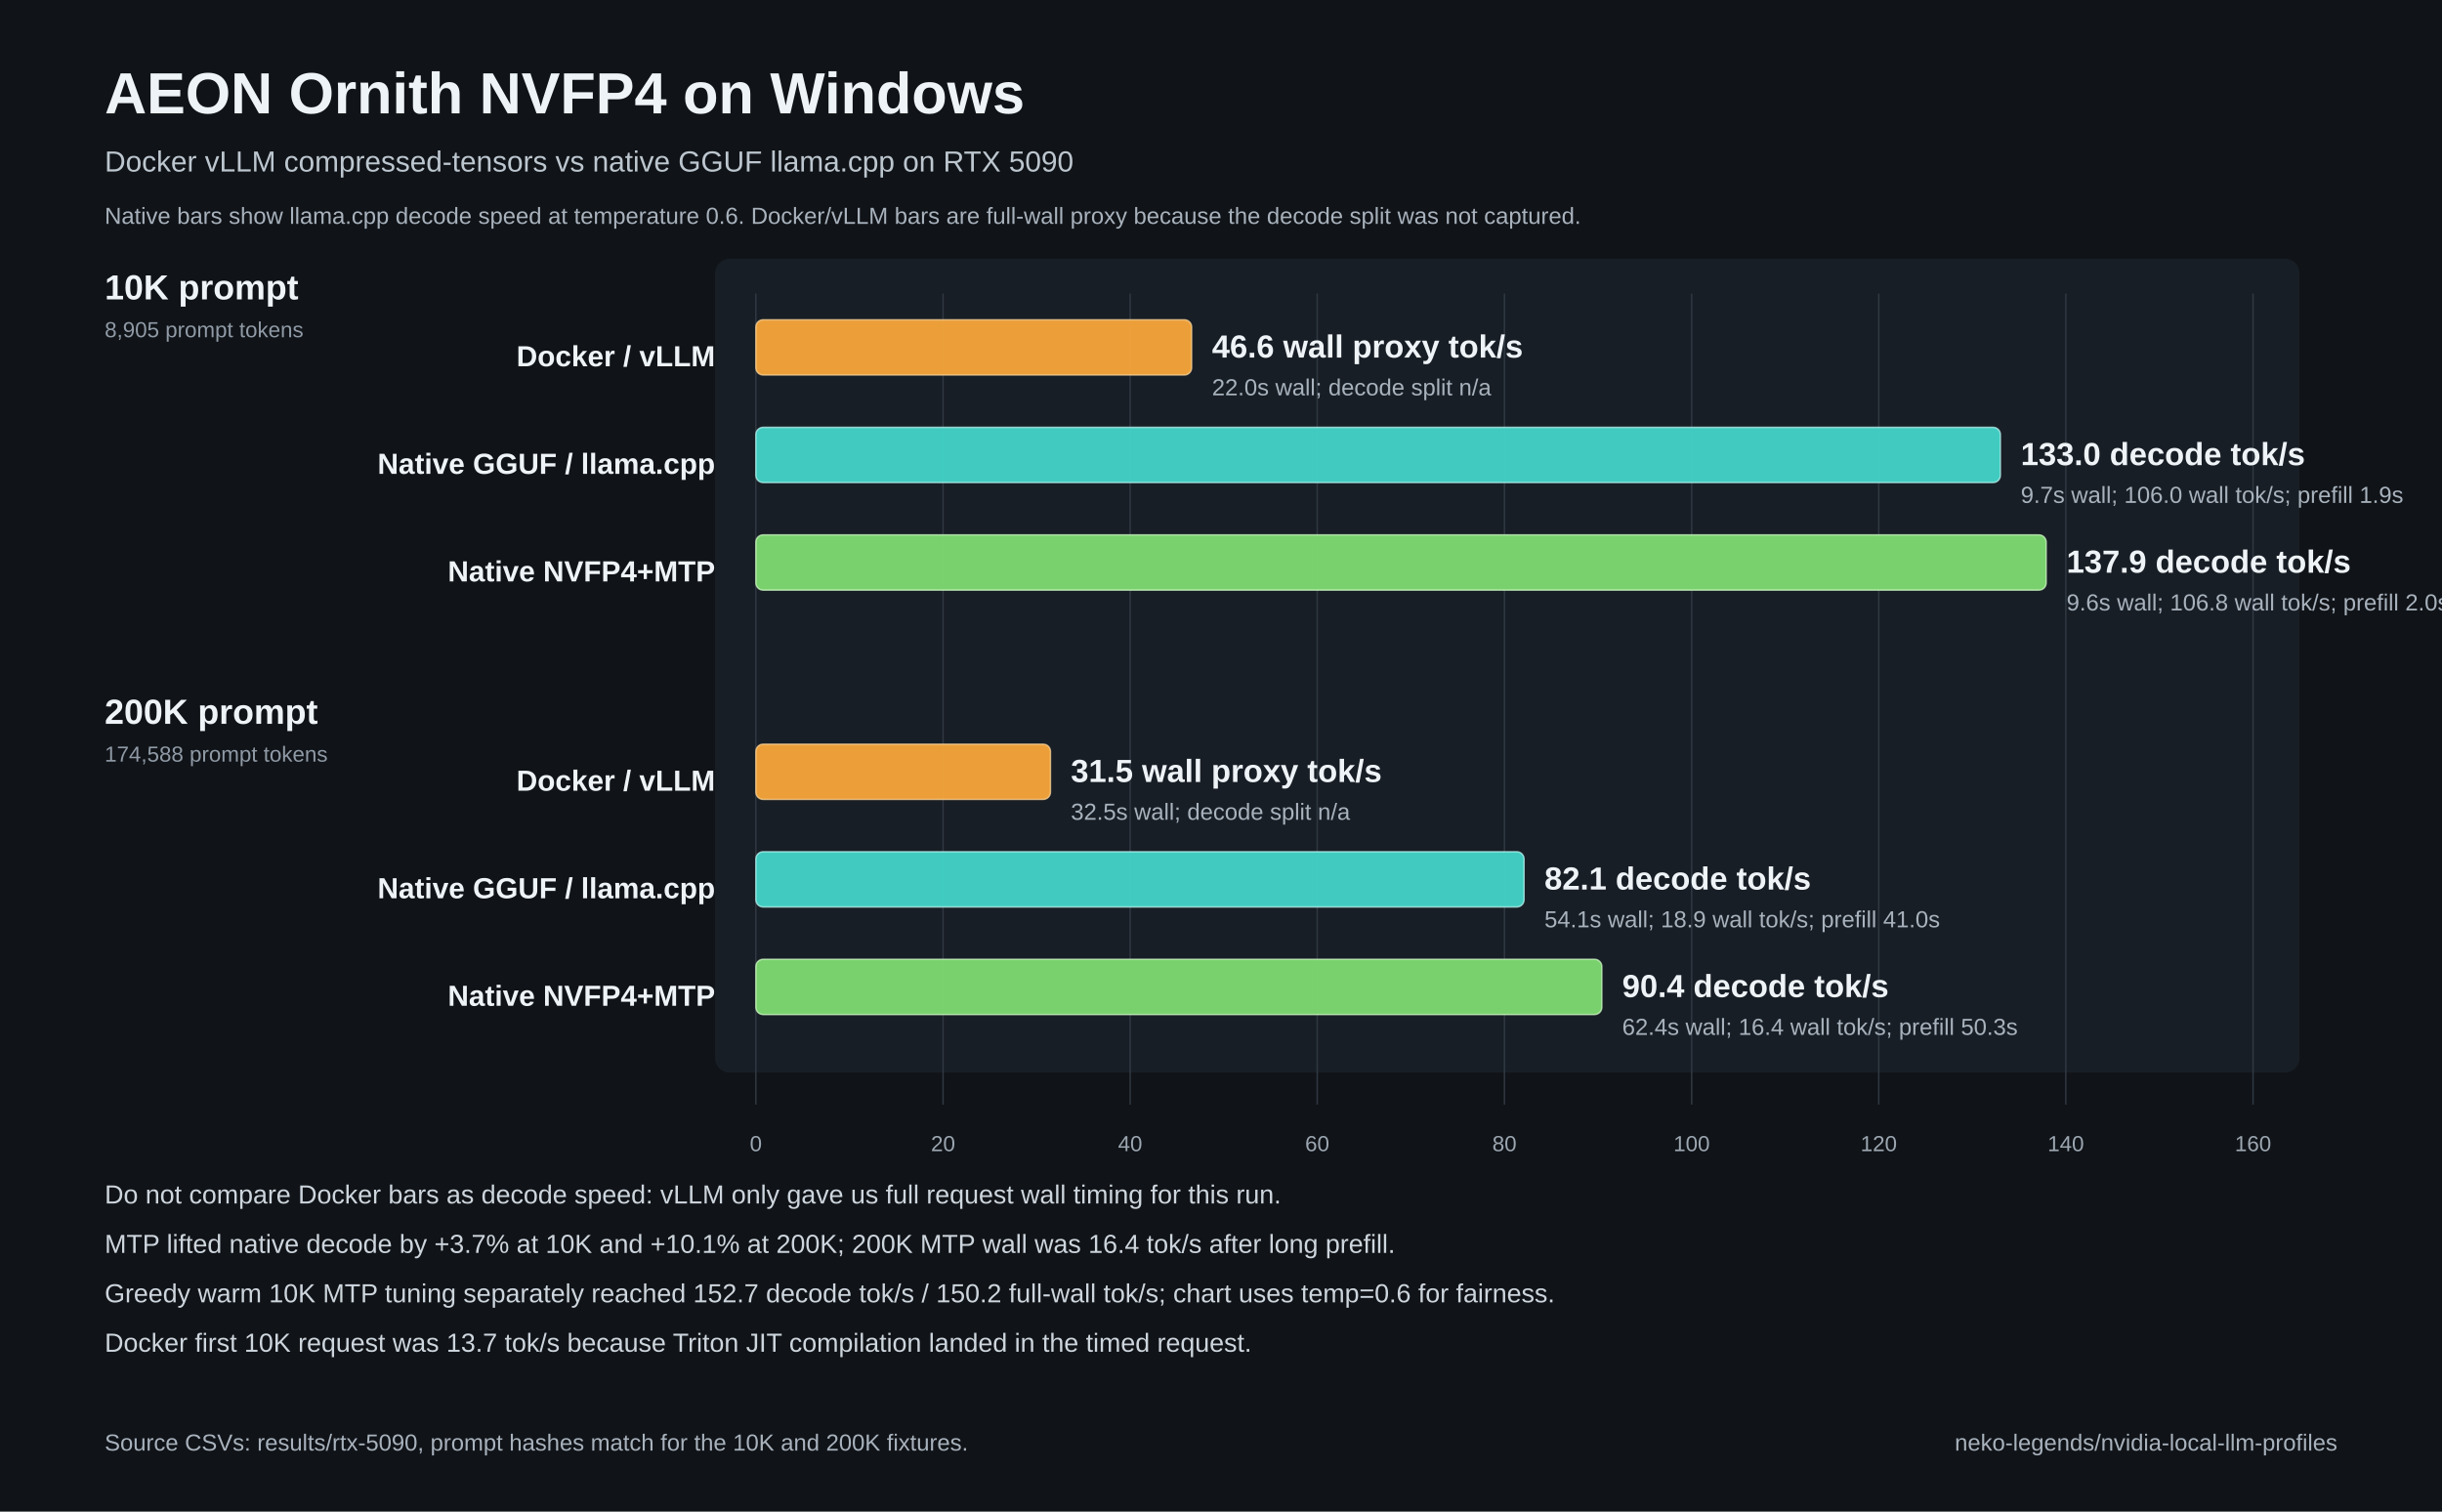
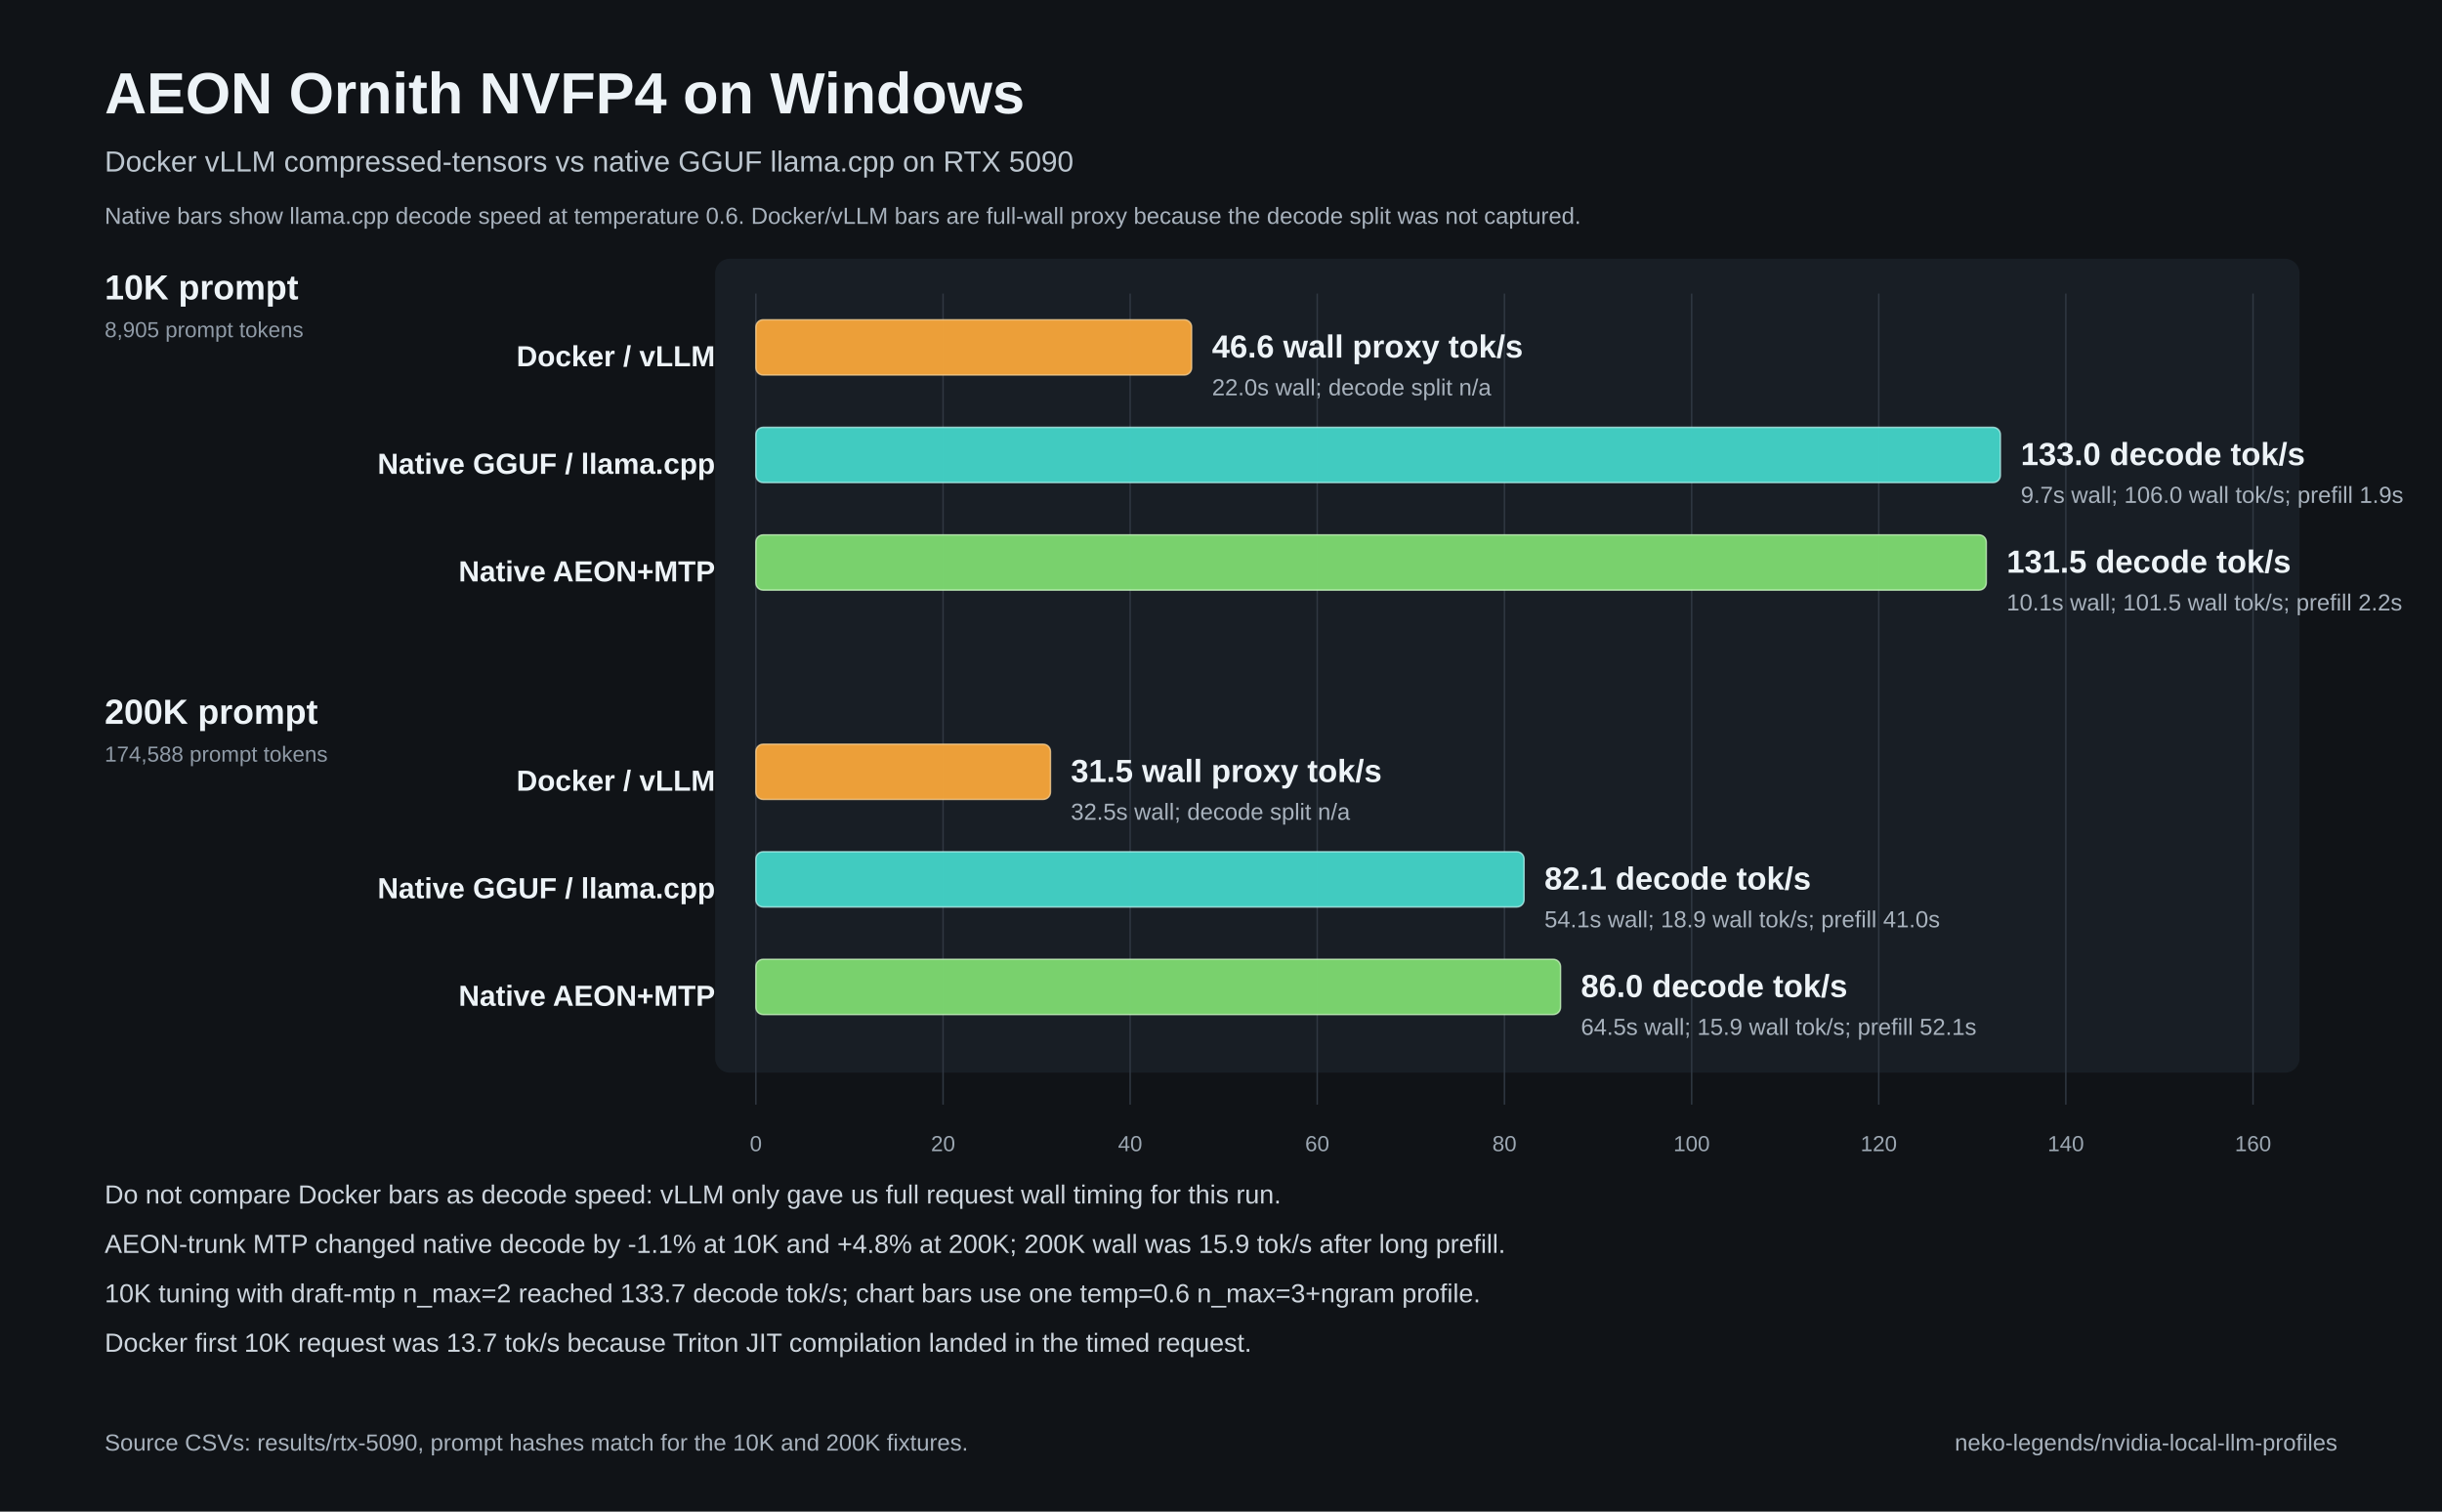
<svg xmlns="http://www.w3.org/2000/svg" width="1680" height="1040" viewBox="0 0 1680 1040">
  <style>
text{font-family:Segoe UI,Arial,sans-serif;letter-spacing:0}
.title{fill:#edf3f7;font-size:40px;font-weight:750}
.subtitle{fill:#bcc6cf;font-size:20px}
.group{fill:#edf3f7;font-size:24px;font-weight:750}
.runtime{fill:#edf3f7;font-size:20px;font-weight:700}
.detail{fill:#8f9aa6;font-size:15px}
.value{fill:#edf3f7;font-size:22px;font-weight:750}
.small{fill:#a8b2bd;font-size:16px}
.note{fill:#cdd5dd;font-size:18px}
.axis{fill:#9ca7b2;font-size:15px}
</style>
  <rect width="1680" height="1040" fill="#101317" />
  <rect x="492" y="178" width="1090" height="560" rx="10" fill="#181e25" />
  <text x="72.0" y="78.0" class="title">AEON Ornith NVFP4 on Windows</text>
  <text x="72.0" y="118.0" class="subtitle">Docker vLLM compressed-tensors vs native GGUF llama.cpp on RTX 5090</text>
  <text x="72.0" y="154.0" class="small">Native bars show llama.cpp decode speed at temperature 0.6. Docker/vLLM bars are full-wall proxy because the decode split was not captured.</text>
  <line x1="520.0" y1="202" x2="520.0" y2="760" stroke="#303842" stroke-width="1" />
  <text x="520.0" y="792.0" class="axis" text-anchor="middle">0</text>
  <line x1="648.8" y1="202" x2="648.8" y2="760" stroke="#303842" stroke-width="1" />
  <text x="648.8" y="792.0" class="axis" text-anchor="middle">20</text>
  <line x1="777.5" y1="202" x2="777.5" y2="760" stroke="#303842" stroke-width="1" />
  <text x="777.5" y="792.0" class="axis" text-anchor="middle">40</text>
  <line x1="906.2" y1="202" x2="906.2" y2="760" stroke="#303842" stroke-width="1" />
  <text x="906.2" y="792.0" class="axis" text-anchor="middle">60</text>
  <line x1="1035.0" y1="202" x2="1035.0" y2="760" stroke="#303842" stroke-width="1" />
  <text x="1035.0" y="792.0" class="axis" text-anchor="middle">80</text>
  <line x1="1163.8" y1="202" x2="1163.8" y2="760" stroke="#303842" stroke-width="1" />
  <text x="1163.8" y="792.0" class="axis" text-anchor="middle">100</text>
  <line x1="1292.5" y1="202" x2="1292.5" y2="760" stroke="#303842" stroke-width="1" />
  <text x="1292.5" y="792.0" class="axis" text-anchor="middle">120</text>
  <line x1="1421.2" y1="202" x2="1421.2" y2="760" stroke="#303842" stroke-width="1" />
  <text x="1421.2" y="792.0" class="axis" text-anchor="middle">140</text>
  <line x1="1550.0" y1="202" x2="1550.0" y2="760" stroke="#303842" stroke-width="1" />
  <text x="1550.0" y="792.0" class="axis" text-anchor="middle">160</text>
  <text x="72.0" y="206.0" class="group">10K prompt</text>
  <text x="72.0" y="232.0" class="detail">8,905 prompt tokens</text>
  <text x="492.0" y="252.0" class="runtime" text-anchor="end">Docker / vLLM</text>
  <rect x="520" y="220" width="299.8" height="38" rx="5" fill="#f2a23a" opacity="0.97" />
  <rect x="520" y="220" width="299.8" height="38" rx="5" fill="none" stroke="#ffd99c" stroke-opacity="0.72" />
  <text x="833.8" y="246.0" class="value">46.6 wall proxy tok/s</text>
  <text x="833.8" y="272.0" class="small">22.0s wall; decode split n/a</text>
  <text x="492.0" y="326.0" class="runtime" text-anchor="end">Native GGUF / llama.cpp</text>
  <rect x="520" y="294" width="856.2" height="38" rx="5" fill="#42d0c4" opacity="0.97" />
  <rect x="520" y="294" width="856.2" height="38" rx="5" fill="none" stroke="#bdf9f4" stroke-opacity="0.72" />
  <text x="1390.2" y="320.0" class="value">133.0 decode tok/s</text>
  <text x="1390.2" y="346.0" class="small">9.7s wall; 106.0 wall tok/s; prefill 1.9s</text>
-   <text x="492.0" y="400.0" class="runtime" text-anchor="end">Native NVFP4+MTP</text>
-   <rect x="520" y="368" width="887.7" height="38" rx="5" fill="#7bd66f" opacity="0.97" />
-   <rect x="520" y="368" width="887.7" height="38" rx="5" fill="none" stroke="#d4ffcb" stroke-opacity="0.72" />
-   <text x="1421.7" y="394.0" class="value">137.9 decode tok/s</text>
-   <text x="1421.7" y="420.0" class="small">9.6s wall; 106.8 wall tok/s; prefill 2.0s</text>
+   <text x="492.0" y="400.0" class="runtime" text-anchor="end">Native AEON+MTP</text>
+   <rect x="520" y="368" width="846.5" height="38" rx="5" fill="#7bd66f" opacity="0.97" />
+   <rect x="520" y="368" width="846.5" height="38" rx="5" fill="none" stroke="#d4ffcb" stroke-opacity="0.72" />
+   <text x="1380.5" y="394.0" class="value">131.5 decode tok/s</text>
+   <text x="1380.5" y="420.0" class="small">10.1s wall; 101.5 wall tok/s; prefill 2.2s</text>
  <text x="72.0" y="498.0" class="group">200K prompt</text>
  <text x="72.0" y="524.0" class="detail">174,588 prompt tokens</text>
  <text x="492.0" y="544.0" class="runtime" text-anchor="end">Docker / vLLM</text>
  <rect x="520" y="512" width="202.7" height="38" rx="5" fill="#f2a23a" opacity="0.97" />
  <rect x="520" y="512" width="202.7" height="38" rx="5" fill="none" stroke="#ffd99c" stroke-opacity="0.72" />
  <text x="736.7" y="538.0" class="value">31.5 wall proxy tok/s</text>
  <text x="736.7" y="564.0" class="small">32.5s wall; decode split n/a</text>
  <text x="492.0" y="618.0" class="runtime" text-anchor="end">Native GGUF / llama.cpp</text>
  <rect x="520" y="586" width="528.5" height="38" rx="5" fill="#42d0c4" opacity="0.97" />
  <rect x="520" y="586" width="528.5" height="38" rx="5" fill="none" stroke="#bdf9f4" stroke-opacity="0.72" />
  <text x="1062.5" y="612.0" class="value">82.1 decode tok/s</text>
  <text x="1062.5" y="638.0" class="small">54.1s wall; 18.9 wall tok/s; prefill 41.0s</text>
-   <text x="492.0" y="692.0" class="runtime" text-anchor="end">Native NVFP4+MTP</text>
-   <rect x="520" y="660" width="582.0" height="38" rx="5" fill="#7bd66f" opacity="0.97" />
-   <rect x="520" y="660" width="582.0" height="38" rx="5" fill="none" stroke="#d4ffcb" stroke-opacity="0.72" />
-   <text x="1116.0" y="686.0" class="value">90.4 decode tok/s</text>
-   <text x="1116.0" y="712.0" class="small">62.4s wall; 16.4 wall tok/s; prefill 50.3s</text>
+   <text x="492.0" y="692.0" class="runtime" text-anchor="end">Native AEON+MTP</text>
+   <rect x="520" y="660" width="553.6" height="38" rx="5" fill="#7bd66f" opacity="0.97" />
+   <rect x="520" y="660" width="553.6" height="38" rx="5" fill="none" stroke="#d4ffcb" stroke-opacity="0.72" />
+   <text x="1087.6" y="686.0" class="value">86.0 decode tok/s</text>
+   <text x="1087.6" y="712.0" class="small">64.5s wall; 15.9 wall tok/s; prefill 52.1s</text>
  <text x="72.0" y="828.0" class="note">Do not compare Docker bars as decode speed: vLLM only gave us full request wall timing for this run.</text>
-   <text x="72.0" y="862.0" class="note">MTP lifted native decode by +3.7% at 10K and +10.1% at 200K; 200K MTP wall was 16.4 tok/s after long prefill.</text>
-   <text x="72.0" y="896.0" class="note">Greedy warm 10K MTP tuning separately reached 152.7 decode tok/s / 150.2 full-wall tok/s; chart uses temp=0.6 for fairness.</text>
+   <text x="72.0" y="862.0" class="note">AEON-trunk MTP changed native decode by -1.1% at 10K and +4.8% at 200K; 200K wall was 15.9 tok/s after long prefill.</text>
+   <text x="72.0" y="896.0" class="note">10K tuning with draft-mtp n_max=2 reached 133.7 decode tok/s; chart bars use one temp=0.6 n_max=3+ngram profile.</text>
  <text x="72.0" y="930.0" class="note">Docker first 10K request was 13.7 tok/s because Triton JIT compilation landed in the timed request.</text>
  <text x="72.0" y="998.0" class="small">Source CSVs: results/rtx-5090, prompt hashes match for the 10K and 200K fixtures.</text>
  <text x="1608.0" y="998.0" class="small" text-anchor="end">neko-legends/nvidia-local-llm-profiles</text>
</svg>
